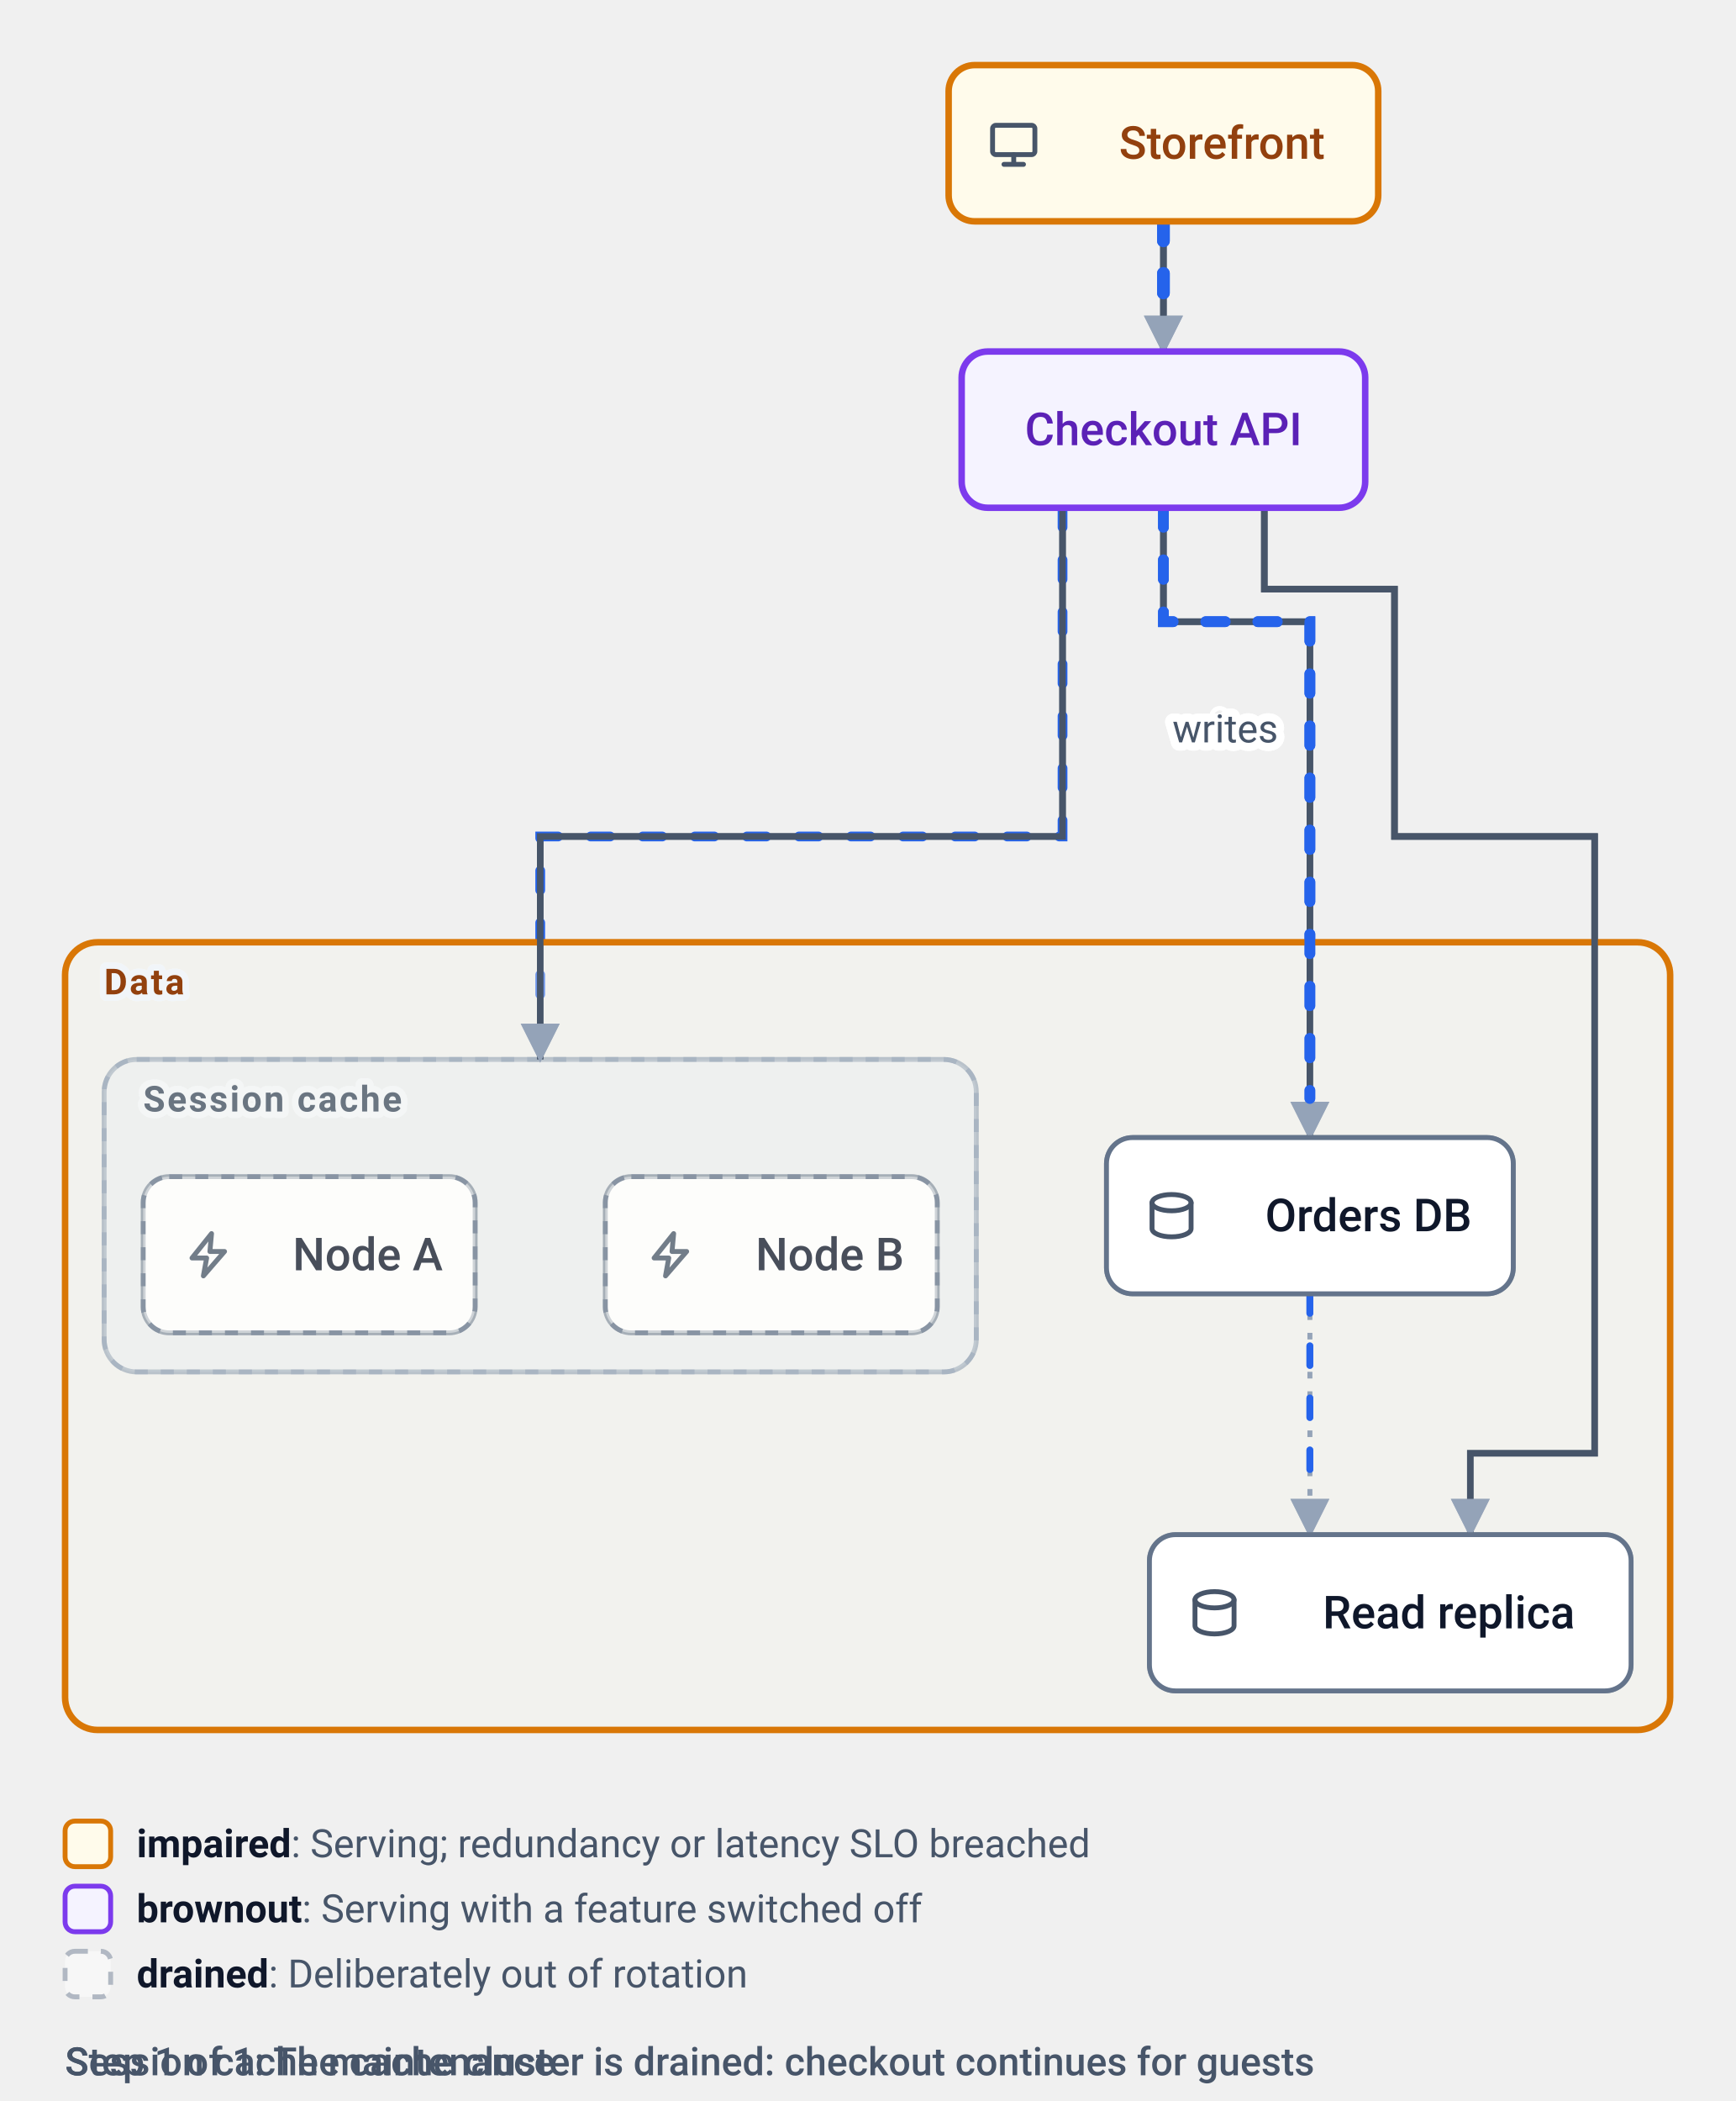
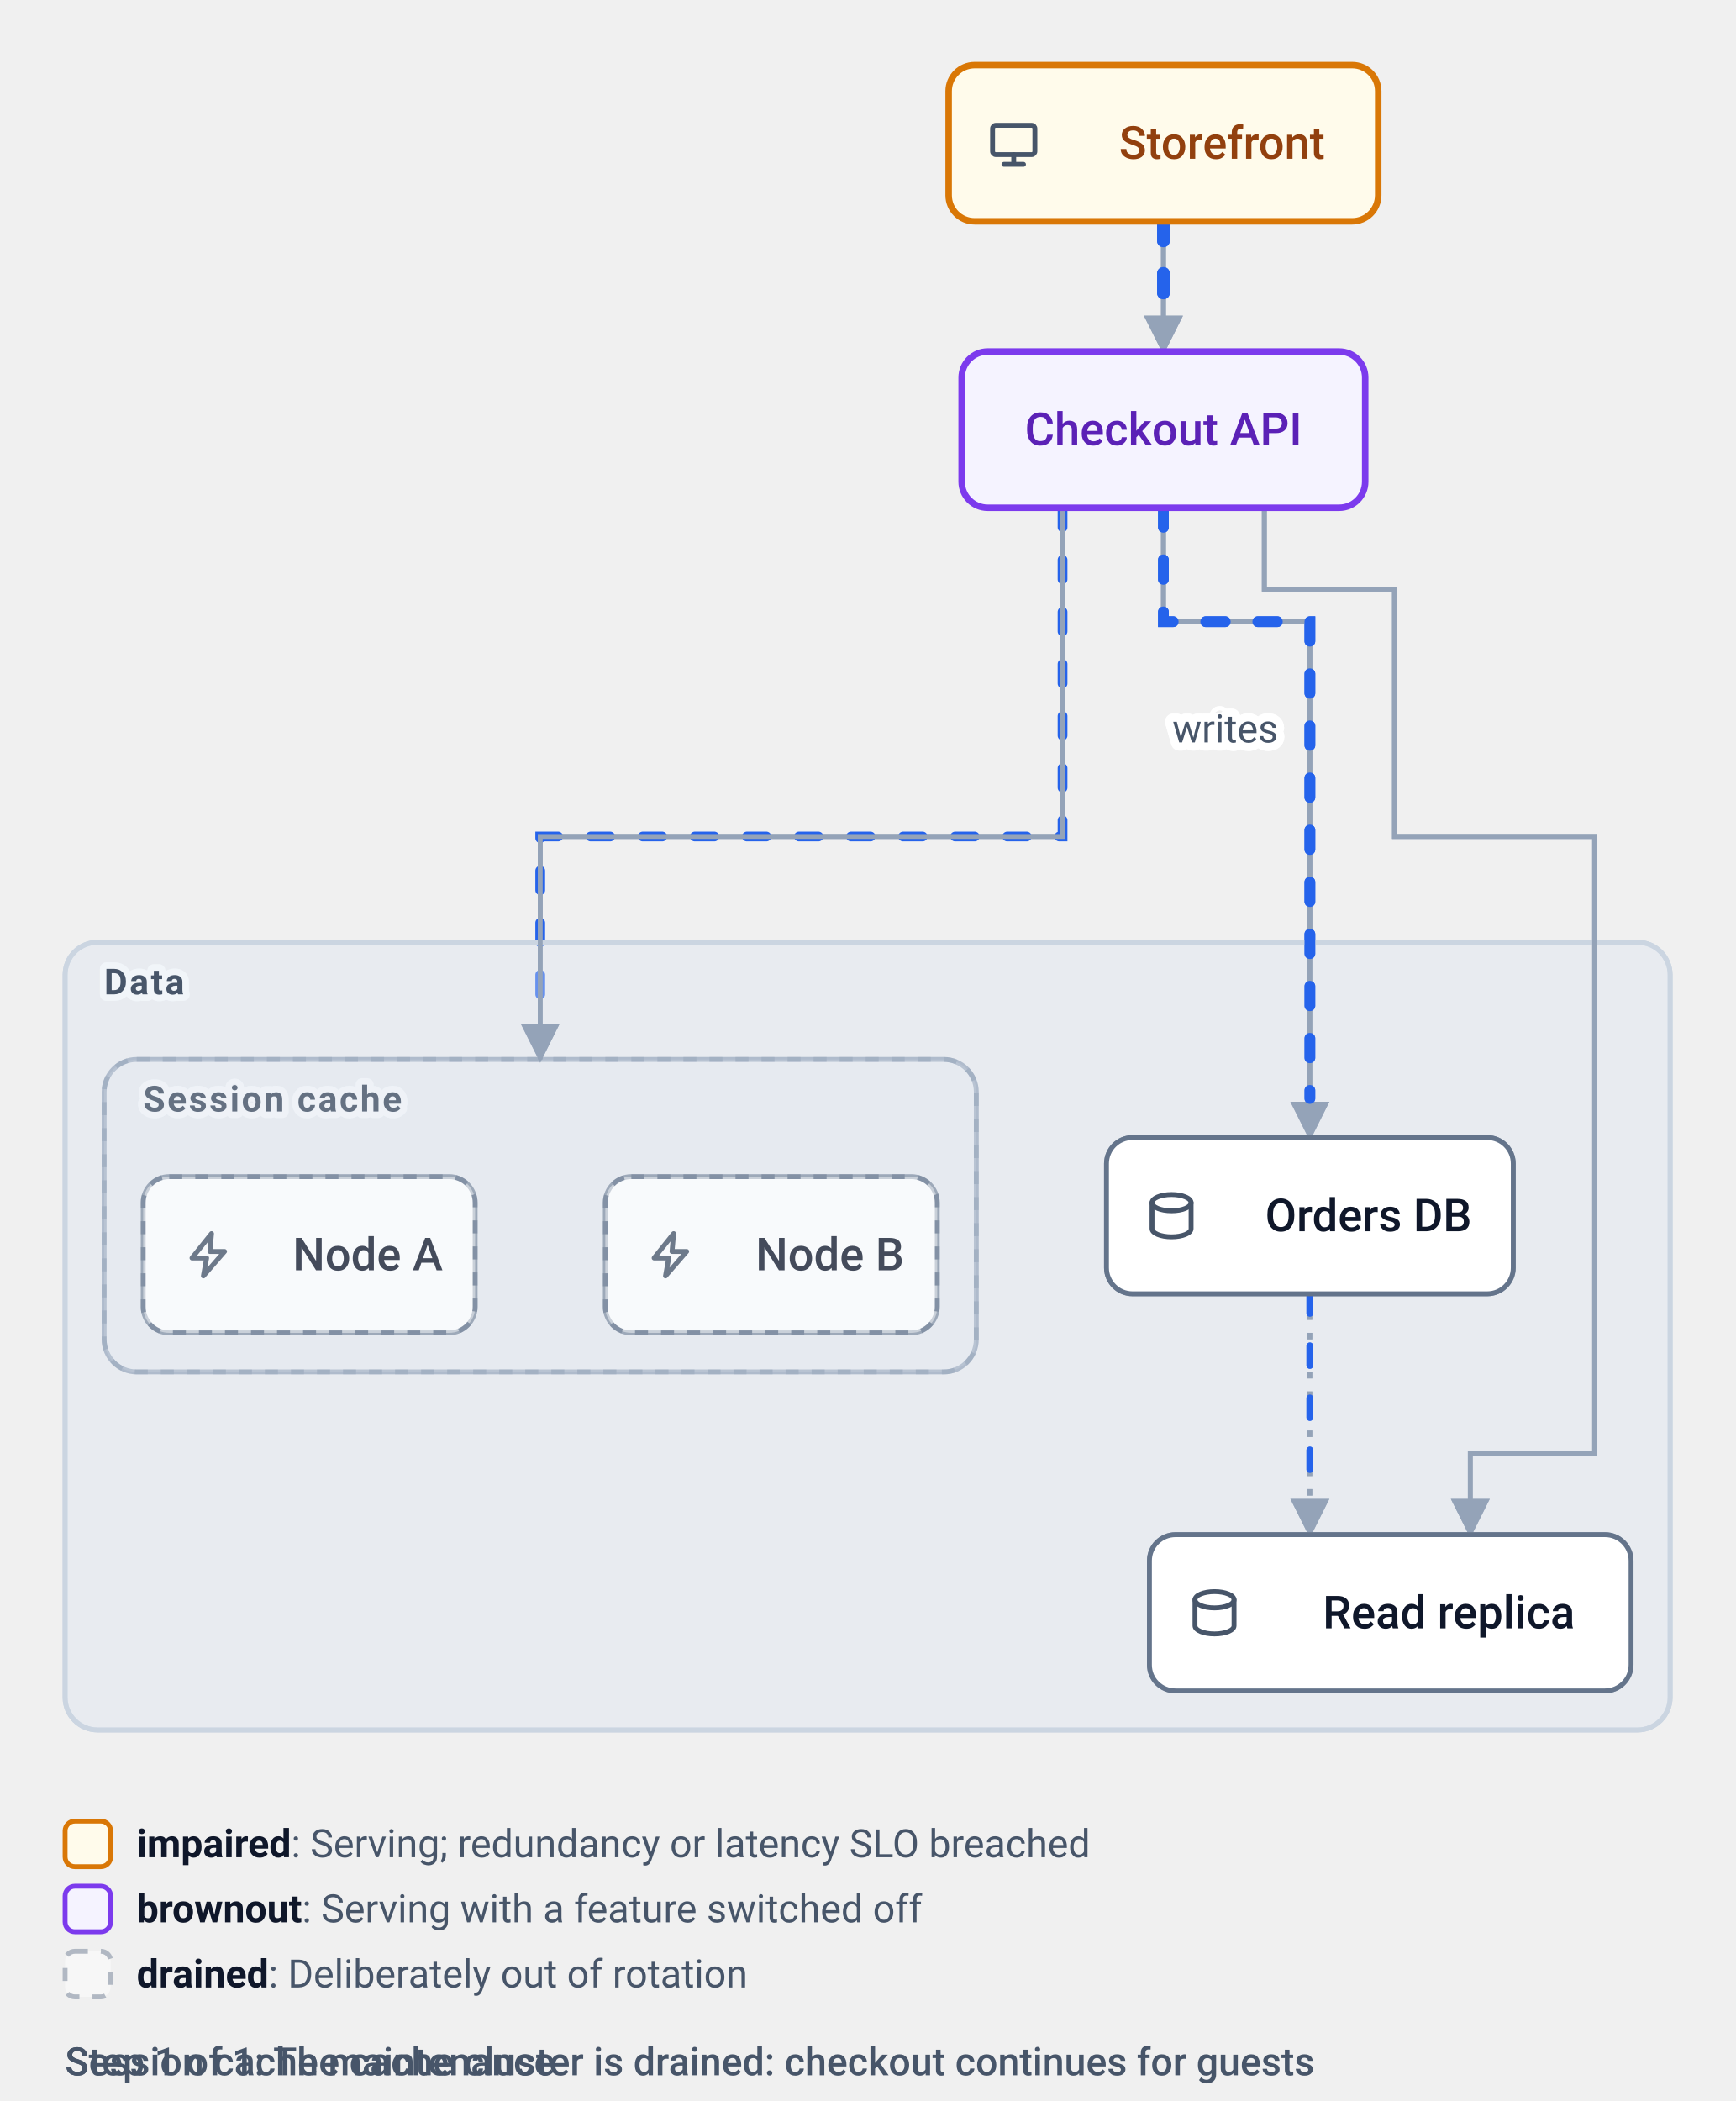
<svg xmlns="http://www.w3.org/2000/svg" viewBox="0 0 533.2 645.5" width="533.2" height="645.5" data-orrery="1">
  <style>.group-box{fill:#e2e8f0;fill-opacity:.35;stroke:#cbd5e1;stroke-width:1.5}
.group-label{font:600 11px system-ui,-apple-system,"Segoe UI",Roboto,sans-serif;fill:#475569;letter-spacing:.06em;text-transform:uppercase;paint-order:stroke;stroke:#f1f5f9;stroke-width:4px;stroke-linejoin:round}
[data-lod="detail"]{opacity:0}
.group[data-collapsed] .group-box{fill-opacity:.7}
.summary-label{font:500 16px system-ui,-apple-system,"Segoe UI",Roboto,sans-serif;fill:#0f172a;text-anchor:middle;dominant-baseline:central}
.summary-count{font:12px system-ui,-apple-system,"Segoe UI",Roboto,sans-serif;fill:#64748b;text-anchor:middle;dominant-baseline:central}
.node-box{fill:#ffffff;stroke:#64748b;stroke-width:1.5}
.node-label{font:500 14px system-ui,-apple-system,"Segoe UI",Roboto,sans-serif;fill:#0f172a;text-anchor:middle;dominant-baseline:central}
.node-tech{font:11px system-ui,-apple-system,"Segoe UI",Roboto,sans-serif;fill:#64748b;text-anchor:middle;dominant-baseline:central}
.replicas rect{fill:#ffffff;stroke:#94a3b8;stroke-width:1.5}
.badge{font:600 11px system-ui,-apple-system,"Segoe UI",Roboto,sans-serif;fill:#475569;text-anchor:end;dominant-baseline:central}
.node[data-ghost]{opacity:.5}.node[data-ghost] .node-box{stroke-dasharray:3 3}.node[data-ghost] .node-label{font-style:italic}
.glyph{fill:none;stroke:#475569;stroke-width:1.5;stroke-linejoin:round;stroke-linecap:round}
.glyph-text{font:600 13px system-ui,-apple-system,"Segoe UI",Roboto,sans-serif;fill:#475569;text-anchor:middle;dominant-baseline:central}
.edge{fill:none;stroke:#94a3b8;stroke-width:1.5}
- .edge.need{stroke:#475569;stroke-width:2}
- .edge-async{stroke-dasharray:6 5}
- .edge-replication{stroke-dasharray:2 4}
- .edge-dataflow{stroke-width:3}
.flow{fill:none;stroke:#2563eb;stroke-linecap:round;stroke-dasharray:6 10;animation:orrery-flow 1s linear infinite}
.edge-label{font:12px system-ui,-apple-system,"Segoe UI",Roboto,sans-serif;fill:#475569;text-anchor:middle;dominant-baseline:central;paint-order:stroke;stroke:#ffffff;stroke-width:5px;stroke-linejoin:round}
.legend text{font:12px system-ui,-apple-system,"Segoe UI",Roboto,sans-serif;fill:#475569;dominant-baseline:central}.legend .legend-name{font-weight:600;fill:#0f172a}
.step-note{font:500 12px system-ui,-apple-system,"Segoe UI",Roboto,sans-serif;fill:#475569;dominant-baseline:central}
@keyframes orrery-flow{to{stroke-dashoffset:-16}}
@keyframes orrery-pulse{0%{stroke-opacity:1}50%{stroke-opacity:0.4}100%{stroke-opacity:1}}
.kind-external .node-box{stroke-dasharray:5 4;fill:#f8fafc}
.gk-region .group-box{stroke-dasharray:8 6}
.gk-zone .group-box{stroke-dasharray:3 5}
.gk-cluster .group-box{stroke:#94a3b8}
.gk-boundary .group-box{stroke:#dc2626;fill-opacity:0;stroke-dasharray:8 6}
+ .edge-async{stroke-dasharray:6 5}
+ .edge-replication{stroke-dasharray:2 4}
+ .edge-dataflow{stroke-width:3}
.st-impaired .node-box{stroke:#d97706;stroke-width:2;fill:#fffbeb}
.st-impaired .group-box{stroke:#d97706;stroke-width:2;fill:#fffbeb}
.st-impaired .node-label{fill:#92400e}
.st-impaired .group-label{fill:#92400e}
.st-brownout .node-box{stroke:#7c3aed;stroke-width:2;fill:#f5f3ff;animation:orrery-pulse 1.2s linear infinite}
.st-brownout .group-box{stroke:#7c3aed;stroke-width:2;fill:#f5f3ff;animation:orrery-pulse 1.2s linear infinite}
.st-brownout .node-label{fill:#5b21b6}
.st-brownout .group-label{fill:#5b21b6}
.st-outage .node-box{stroke:#dc2626;stroke-width:2;fill:#fef2f2;animation:orrery-pulse 1.2s linear infinite}
.st-outage .group-box{stroke:#dc2626;stroke-width:2;fill:#fef2f2;animation:orrery-pulse 1.2s linear infinite}
.st-outage .node-label{fill:#991b1b}
.st-outage .group-label{fill:#991b1b}
.st-drained .node-box{stroke-dasharray:4 4}
.st-drained .group-box{stroke-dasharray:4 4}
.st-drained{opacity:0.45}
@keyframes orrery-play-default-0{0%{visibility:visible}50%{visibility:hidden}100%{visibility:hidden}}
@keyframes orrery-play-default-1{0%{visibility:hidden}50%{visibility:visible}100%{visibility:hidden}100%{visibility:hidden}}</style>
  <defs>
    <marker id="arrow" viewBox="0 0 12 12" refX="11" refY="6" markerWidth="12" markerHeight="12" markerUnits="userSpaceOnUse" orient="auto">
      <path d="M0 0L12 6L0 12z" fill="#94a3b8" />
    </marker>
    <marker id="arrow-start" viewBox="0 0 12 12" refX="1" refY="6" markerWidth="12" markerHeight="12" markerUnits="userSpaceOnUse" orient="auto">
      <path d="M12 0L0 6L12 12z" fill="#94a3b8" />
    </marker>
  </defs>
  <g class="scene">
    <g class="view" data-view="default" data-title="Checkout, in our words" data-size="533.2 645.5">
      <g class="step" data-step="0" style="animation:orrery-play-default-0 8s step-end infinite">
        <g class="groups">
          <g class="group gk-tier st-healthy" data-group="data" data-bbox="20 289.5 493.2 242" data-state="healthy">
            <rect class="group-box" x="20" y="289.5" width="493.2" height="242" rx="10" />
            <text class="group-label" x="32" y="305.5">Data</text>
          </g>
          <g class="group gk-cluster st-healthy" data-group="sessions" data-bbox="32 325.5 268 96" data-state="healthy">
            <rect class="group-box" x="32" y="325.5" width="268" height="96" rx="10" />
            <text class="group-label" x="44" y="341.5">Session cache</text>
          </g>
        </g>
        <g class="edges">
-           <path class="edge edge-sync need" data-edge="web-&gt;api" data-kind="sync" d="M357.5 68 L357.5 108" marker-end="url(#arrow)" />
+           <path class="edge edge-sync" data-edge="web-&gt;api" data-kind="sync" d="M357.5 68 L357.5 108" marker-end="url(#arrow)" />
          <path class="flow" data-flow="web-&gt;api" data-load="0.8" d="M357.5 68 L357.5 96" style="stroke-width:3.9;animation-duration:1s" />
-           <path class="edge edge-sync need" data-edge="api-&gt;db" data-kind="sync" d="M357.5 156 L357.5 191 L402.5 191 L402.5 349.5" marker-end="url(#arrow)" />
+           <path class="edge edge-sync" data-edge="api-&gt;db" data-kind="sync" d="M357.5 156 L357.5 191 L402.5 191 L402.5 349.5" marker-end="url(#arrow)" />
          <path class="flow" data-flow="api-&gt;db" data-load="0.6" d="M357.5 156 L357.5 191 L402.5 191 L402.5 337.5" style="stroke-width:3.3;animation-duration:1.5s" />
          <text class="edge-label" x="376.5" y="224">writes</text>
-           <path class="edge edge-sync need" data-edge="failover" data-kind="sync" d="M388.5 156 L388.5 181 L428.5 181 L428.5 257 L490 257 L490 446.5 L451.8 446.5 L451.8 471.5" marker-end="url(#arrow)" />
+           <path class="edge edge-sync" data-edge="failover" data-kind="sync" d="M388.5 156 L388.5 181 L428.5 181 L428.5 257 L490 257 L490 446.5 L451.8 446.5 L451.8 471.5" marker-end="url(#arrow)" />
          <path class="flow" data-flow="failover" data-load="0" d="M388.5 156 L388.5 181 L428.5 181 L428.5 257 L490 257 L490 446.5 L451.8 446.5 L451.8 459.5" style="stroke-width:1.5;animation:none;opacity:0" />
          <path class="edge edge-replication" data-edge="db-&gt;replica" data-kind="replication" d="M402.5 397.5 L402.5 471.5" marker-end="url(#arrow)" />
          <path class="flow" data-flow="db-&gt;replica" data-load="0.2" d="M402.5 397.5 L402.5 459.5" style="stroke-width:2.1;animation-duration:2.5s" />
-           <path class="edge edge-sync need" data-edge="api-&gt;sessions" data-kind="sync" d="M326.5 156 L326.5 257 L166 257 L166 325.5" marker-end="url(#arrow)" />
+           <path class="edge edge-sync" data-edge="api-&gt;sessions" data-kind="sync" d="M326.5 156 L326.5 257 L166 257 L166 325.5" marker-end="url(#arrow)" />
          <path class="flow" data-flow="api-&gt;sessions" data-load="0.5" d="M326.5 156 L326.5 257 L166 257 L166 313.5" style="stroke-width:3;animation-duration:1.8s" />
        </g>
        <g class="nodes">
          <g class="node kind-client st-healthy" data-node="web" data-kind="client" data-state="healthy" data-bbox="291.5 20 132 48" transform="translate(291.5 20)">
            <rect class="node-box" width="132" height="48" rx="8" />
            <g class="glyph" transform="translate(12 16)">
              <rect x="1.5" y="2.5" width="13" height="9" rx="1" />
              <path d="M5 14.5h6M8 11.5v3" />
            </g>
            <text class="node-label" x="84" y="24">Storefront</text>
          </g>
          <g class="node kind-service st-healthy" data-node="api" data-kind="service" data-state="healthy" data-bbox="295.5 108 124 48" transform="translate(295.5 108)">
            <rect class="node-box" width="124" height="48" rx="8" />
            <text class="node-label" x="62" y="24">Checkout API</text>
          </g>
          <g class="node kind-database st-healthy" data-node="db" data-kind="database" data-state="healthy" data-bbox="340 349.5 125 48" transform="translate(340 349.5)">
            <rect class="node-box" width="125" height="48" rx="8" />
            <g class="glyph" transform="translate(12 16)">
              <ellipse cx="8" cy="4" rx="6" ry="2.5" />
              <path d="M2 4v8c0 1.4 2.7 2.5 6 2.5s6-1.1 6-2.5V4" />
            </g>
            <text class="node-label" x="80.5" y="24">Orders DB</text>
          </g>
          <g class="node kind-database st-healthy" data-node="replica" data-kind="database" data-state="healthy" data-bbox="353.2 471.5 148 48" transform="translate(353.2 471.5)">
            <rect class="node-box" width="148" height="48" rx="8" />
            <g class="glyph" transform="translate(12 16)">
              <ellipse cx="8" cy="4" rx="6" ry="2.5" />
              <path d="M2 4v8c0 1.4 2.7 2.5 6 2.5s6-1.1 6-2.5V4" />
            </g>
            <text class="node-label" x="92" y="24">Read replica</text>
          </g>
          <g class="node kind-cache st-healthy" data-node="cache-a" data-kind="cache" data-state="healthy" data-bbox="44 361.5 102 48" transform="translate(44 361.5)">
            <rect class="node-box" width="102" height="48" rx="8" />
            <g class="glyph" transform="translate(12 16)">
              <path d="M9 1.5L3 9h4.5l-1 5.5L13 7H8.5z" />
            </g>
            <text class="node-label" x="69" y="24">Node A</text>
          </g>
          <g class="node kind-cache st-healthy" data-node="cache-b" data-kind="cache" data-state="healthy" data-bbox="186 361.5 102 48" transform="translate(186 361.5)">
            <rect class="node-box" width="102" height="48" rx="8" />
            <g class="glyph" transform="translate(12 16)">
              <path d="M9 1.5L3 9h4.5l-1 5.5L13 7H8.5z" />
            </g>
            <text class="node-label" x="69" y="24">Node B</text>
          </g>
        </g>
        <text class="step-note" x="20" y="633.5">Session cache maintenance</text>
      </g>
      <g class="step" data-step="1" style="animation:orrery-play-default-1 8s step-end infinite">
        <g class="groups">
-           <g class="group gk-tier st-impaired" data-group="data" data-bbox="20 289.5 493.2 242" data-state="impaired">
+           <g class="group gk-tier st-healthy" data-group="data" data-bbox="20 289.5 493.2 242" data-state="healthy">
            <rect class="group-box" x="20" y="289.5" width="493.2" height="242" rx="10" />
            <text class="group-label" x="32" y="305.5">Data</text>
          </g>
          <g class="group gk-cluster st-drained" data-group="sessions" data-bbox="32 325.5 268 96" data-state="drained">
            <rect class="group-box" x="32" y="325.5" width="268" height="96" rx="10" />
            <text class="group-label" x="44" y="341.5">Session cache</text>
          </g>
        </g>
        <g class="edges">
-           <path class="edge edge-sync need" data-edge="web-&gt;api" data-kind="sync" d="M357.5 68 L357.5 108" marker-end="url(#arrow)" />
+           <path class="edge edge-sync" data-edge="web-&gt;api" data-kind="sync" d="M357.5 68 L357.5 108" marker-end="url(#arrow)" />
          <path class="flow" data-flow="web-&gt;api" data-load="0.8" d="M357.5 68 L357.5 96" style="stroke-width:3.9;animation-duration:1s" />
-           <path class="edge edge-sync need" data-edge="api-&gt;db" data-kind="sync" d="M357.5 156 L357.5 191 L402.5 191 L402.5 349.5" marker-end="url(#arrow)" />
+           <path class="edge edge-sync" data-edge="api-&gt;db" data-kind="sync" d="M357.5 156 L357.5 191 L402.5 191 L402.5 349.5" marker-end="url(#arrow)" />
          <path class="flow" data-flow="api-&gt;db" data-load="0.6" d="M357.5 156 L357.5 191 L402.5 191 L402.5 337.5" style="stroke-width:3.3;animation-duration:1.5s" />
          <text class="edge-label" x="376.5" y="224">writes</text>
-           <path class="edge edge-sync need" data-edge="failover" data-kind="sync" d="M388.5 156 L388.5 181 L428.5 181 L428.5 257 L490 257 L490 446.5 L451.8 446.5 L451.8 471.5" marker-end="url(#arrow)" />
+           <path class="edge edge-sync" data-edge="failover" data-kind="sync" d="M388.5 156 L388.5 181 L428.5 181 L428.5 257 L490 257 L490 446.5 L451.8 446.5 L451.8 471.5" marker-end="url(#arrow)" />
          <path class="flow" data-flow="failover" data-load="0" d="M388.5 156 L388.5 181 L428.5 181 L428.5 257 L490 257 L490 446.5 L451.8 446.5 L451.8 459.5" style="stroke-width:1.5;animation:none;opacity:0" />
          <path class="edge edge-replication" data-edge="db-&gt;replica" data-kind="replication" d="M402.5 397.5 L402.5 471.5" marker-end="url(#arrow)" />
          <path class="flow" data-flow="db-&gt;replica" data-load="0.2" d="M402.5 397.5 L402.5 459.5" style="stroke-width:2.1;animation-duration:2.5s" />
-           <path class="edge edge-sync need" data-edge="api-&gt;sessions" data-kind="sync" d="M326.5 156 L326.5 257 L166 257 L166 325.5" marker-end="url(#arrow)" />
+           <path class="edge edge-sync" data-edge="api-&gt;sessions" data-kind="sync" d="M326.5 156 L326.5 257 L166 257 L166 325.5" marker-end="url(#arrow)" />
          <path class="flow" data-flow="api-&gt;sessions" data-load="0" d="M326.5 156 L326.5 257 L166 257 L166 313.5" style="stroke-width:1.5;animation:none;opacity:0" />
        </g>
        <g class="nodes">
          <g class="node kind-client st-impaired" data-node="web" data-kind="client" data-state="impaired" data-bbox="291.5 20 132 48" transform="translate(291.5 20)">
            <rect class="node-box" width="132" height="48" rx="8" />
            <g class="glyph" transform="translate(12 16)">
              <rect x="1.5" y="2.5" width="13" height="9" rx="1" />
              <path d="M5 14.5h6M8 11.5v3" />
            </g>
            <text class="node-label" x="84" y="24">Storefront</text>
          </g>
          <g class="node kind-service st-brownout" data-node="api" data-kind="service" data-state="brownout" data-pulse="1" data-bbox="295.5 108 124 48" transform="translate(295.5 108)">
            <rect class="node-box" width="124" height="48" rx="8" />
            <text class="node-label" x="62" y="24">Checkout API</text>
          </g>
          <g class="node kind-database st-healthy" data-node="db" data-kind="database" data-state="healthy" data-bbox="340 349.5 125 48" transform="translate(340 349.5)">
            <rect class="node-box" width="125" height="48" rx="8" />
            <g class="glyph" transform="translate(12 16)">
              <ellipse cx="8" cy="4" rx="6" ry="2.5" />
              <path d="M2 4v8c0 1.4 2.7 2.5 6 2.5s6-1.1 6-2.5V4" />
            </g>
            <text class="node-label" x="80.5" y="24">Orders DB</text>
          </g>
          <g class="node kind-database st-healthy" data-node="replica" data-kind="database" data-state="healthy" data-bbox="353.2 471.5 148 48" transform="translate(353.2 471.5)">
            <rect class="node-box" width="148" height="48" rx="8" />
            <g class="glyph" transform="translate(12 16)">
              <ellipse cx="8" cy="4" rx="6" ry="2.5" />
              <path d="M2 4v8c0 1.4 2.7 2.5 6 2.5s6-1.1 6-2.5V4" />
            </g>
            <text class="node-label" x="92" y="24">Read replica</text>
          </g>
          <g class="node kind-cache st-drained" data-node="cache-a" data-kind="cache" data-state="drained" data-bbox="44 361.5 102 48" transform="translate(44 361.5)">
            <rect class="node-box" width="102" height="48" rx="8" />
            <g class="glyph" transform="translate(12 16)">
              <path d="M9 1.5L3 9h4.5l-1 5.5L13 7H8.5z" />
            </g>
            <text class="node-label" x="69" y="24">Node A</text>
          </g>
          <g class="node kind-cache st-drained" data-node="cache-b" data-kind="cache" data-state="drained" data-bbox="186 361.5 102 48" transform="translate(186 361.5)">
            <rect class="node-box" width="102" height="48" rx="8" />
            <g class="glyph" transform="translate(12 16)">
              <path d="M9 1.5L3 9h4.5l-1 5.5L13 7H8.5z" />
            </g>
            <text class="node-label" x="69" y="24">Node B</text>
          </g>
        </g>
        <g class="legend" transform="translate(20 559.5)">
          <g transform="translate(0 0)">
            <rect width="14" height="14" rx="3" style="fill:#fffbeb;stroke:#d97706;stroke-width:1.5" />
            <text x="22" y="7">
              <tspan class="legend-name">impaired</tspan>: Serving; redundancy or latency SLO breached</text>
          </g>
          <g transform="translate(0 20)">
            <rect width="14" height="14" rx="3" style="fill:#f5f3ff;stroke:#7c3aed;stroke-width:1.5" />
            <text x="22" y="7">
              <tspan class="legend-name">brownout</tspan>: Serving with a feature switched off</text>
          </g>
          <g transform="translate(0 40)">
            <rect width="14" height="14" rx="3" style="fill:#ffffff;stroke:#64748b;stroke-width:1.5;stroke-dasharray:4 4;opacity:0.45" />
            <text x="22" y="7">
              <tspan class="legend-name">drained</tspan>: Deliberately out of rotation</text>
          </g>
        </g>
        <text class="step-note" x="20" y="633.5">Step 1 of 1: The cache cluster is drained: checkout continues for guests</text>
      </g>
    </g>
  </g>
</svg>
